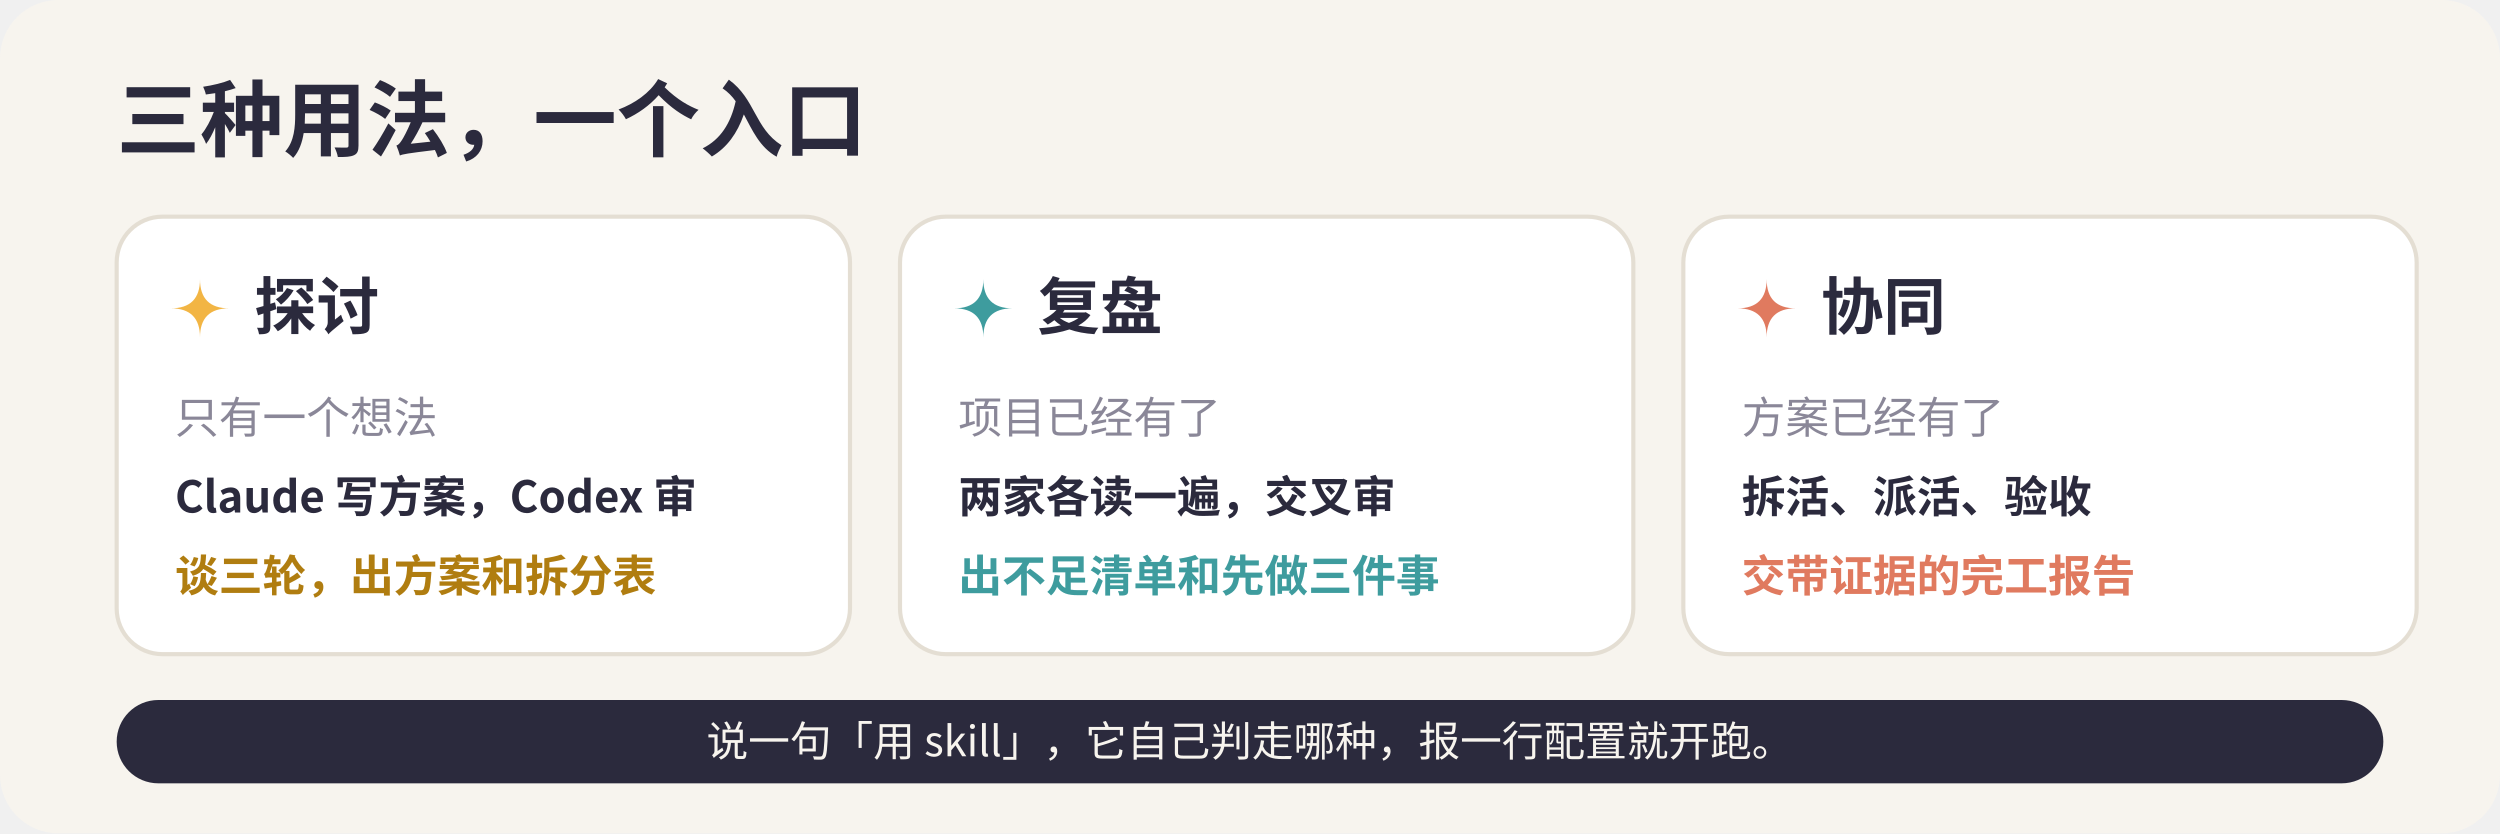
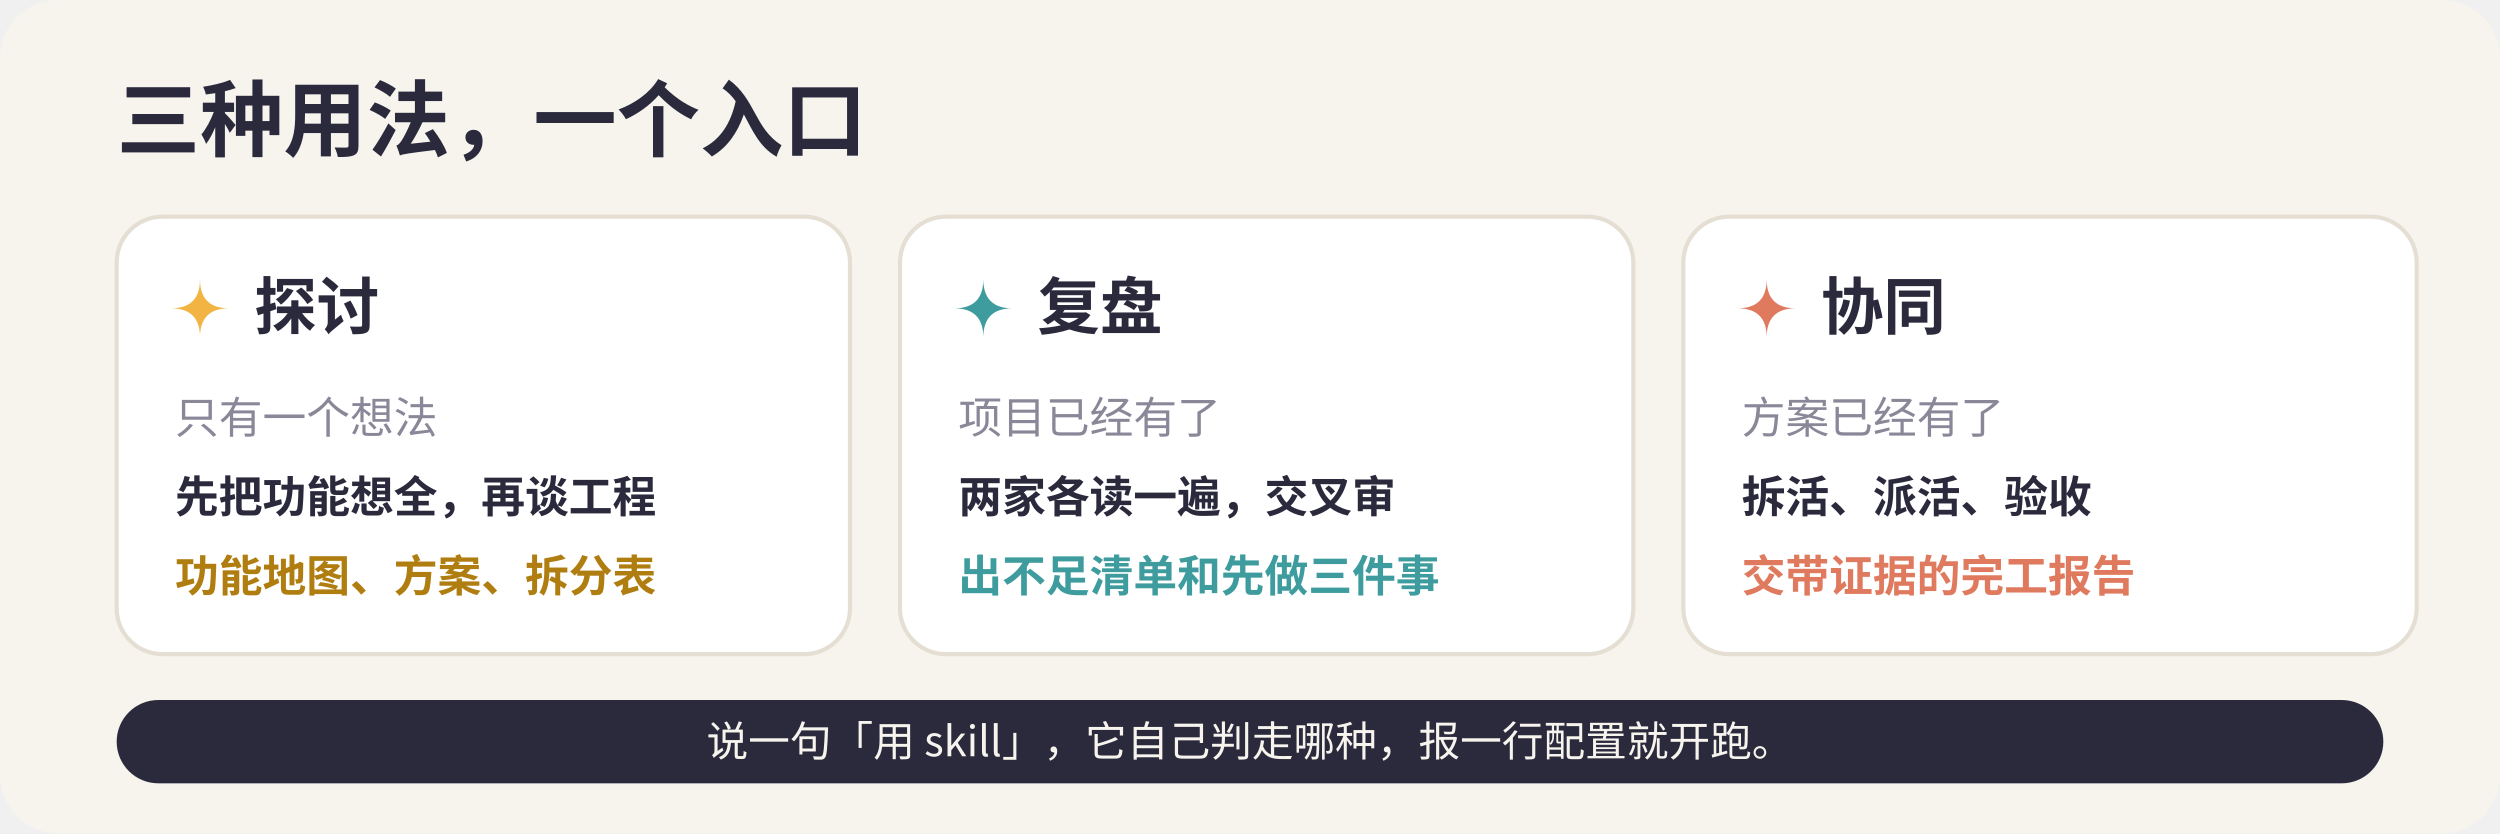
<svg xmlns="http://www.w3.org/2000/svg" width="100%" viewBox="0 0 1200 400" role="img" aria-labelledby="t d">
  <rect width="1200" height="400" rx="28" fill="#F7F4EE" />
  <text x="56" y="72" font-family="-apple-system, BlinkMacSystemFont, 'Segoe UI', 'PingFang SC', 'Hiragino Sans', 'Noto Sans CJK SC', sans-serif" font-size="40" font-weight="800" fill="#2B2A3D">三种用法，一个入口</text>
  <rect x="56" y="104" width="352" height="210" rx="22" fill="#FFFFFF" stroke="#E4DED3" stroke-width="2" />
  <path d="M96,134 Q96,148 110,148 Q96,148 96,162 Q96,148 82,148 Q96,148 96,134 Z" fill="#F2B544" opacity="1.0" />
  <text x="122" y="158" font-family="-apple-system, BlinkMacSystemFont, 'Segoe UI', 'PingFang SC', 'Hiragino Sans', 'Noto Sans CJK SC', sans-serif" font-size="30" font-weight="800" fill="#2B2A3D">探讨</text>
  <text x="84" y="208" font-family="-apple-system, BlinkMacSystemFont, 'Segoe UI', 'PingFang SC', 'Hiragino Sans', 'Noto Sans CJK SC', sans-serif" font-size="21" fill="#8A8798">只有一个想法</text>
-   <text x="84" y="246" font-family="-apple-system, BlinkMacSystemFont, 'Segoe UI', 'PingFang SC', 'Hiragino Sans', 'Noto Sans CJK SC', sans-serif" font-size="21" font-weight="600" fill="#2B2A3D">Claude 写方案，Codex 审</text>
-   <text x="84" y="284" font-family="-apple-system, BlinkMacSystemFont, 'Segoe UI', 'PingFang SC', 'Hiragino Sans', 'Noto Sans CJK SC', sans-serif" font-size="21" font-weight="600" fill="#B07D10">谈三轮，出方案和拆分表</text>
+   <text x="84" y="246" font-family="-apple-system, BlinkMacSystemFont, 'Segoe UI', 'PingFang SC', 'Hiragino Sans', 'Noto Sans CJK SC', sans-serif" font-size="21" font-weight="600" fill="#2B2A3D">先把功能想全，再谈工程</text>
+   <text x="84" y="284" font-family="-apple-system, BlinkMacSystemFont, 'Segoe UI', 'PingFang SC', 'Hiragino Sans', 'Noto Sans CJK SC', sans-serif" font-size="21" font-weight="600" fill="#B07D10">功能地图、方案、拆分表</text>
  <rect x="432" y="104" width="352" height="210" rx="22" fill="#FFFFFF" stroke="#E4DED3" stroke-width="2" />
  <path d="M472,134 Q472,148 486,148 Q472,148 472,162 Q472,148 458,148 Q472,148 472,134 Z" fill="#3E9C9E" opacity="1.0" />
  <text x="498" y="158" font-family="-apple-system, BlinkMacSystemFont, 'Segoe UI', 'PingFang SC', 'Hiragino Sans', 'Noto Sans CJK SC', sans-serif" font-size="30" font-weight="800" fill="#2B2A3D">复盘</text>
  <text x="460" y="208" font-family="-apple-system, BlinkMacSystemFont, 'Segoe UI', 'PingFang SC', 'Hiragino Sans', 'Noto Sans CJK SC', sans-serif" font-size="21" fill="#8A8798">项目已经有了</text>
  <text x="460" y="246" font-family="-apple-system, BlinkMacSystemFont, 'Segoe UI', 'PingFang SC', 'Hiragino Sans', 'Noto Sans CJK SC', sans-serif" font-size="21" font-weight="600" fill="#2B2A3D">两家各读一遍，交叉审</text>
  <text x="460" y="284" font-family="-apple-system, BlinkMacSystemFont, 'Segoe UI', 'PingFang SC', 'Hiragino Sans', 'Noto Sans CJK SC', sans-serif" font-size="21" font-weight="600" fill="#3E9C9E">出不足清单和先做三件事</text>
  <rect x="808" y="104" width="352" height="210" rx="22" fill="#FFFFFF" stroke="#E4DED3" stroke-width="2" />
  <path d="M848,134 Q848,148 862,148 Q848,148 848,162 Q848,148 834,148 Q848,148 848,134 Z" fill="#E07A5F" opacity="1.0" />
  <text x="874" y="158" font-family="-apple-system, BlinkMacSystemFont, 'Segoe UI', 'PingFang SC', 'Hiragino Sans', 'Noto Sans CJK SC', sans-serif" font-size="30" font-weight="800" fill="#2B2A3D">协同</text>
  <text x="836" y="208" font-family="-apple-system, BlinkMacSystemFont, 'Segoe UI', 'PingFang SC', 'Hiragino Sans', 'Noto Sans CJK SC', sans-serif" font-size="21" fill="#8A8798">方案已经有了</text>
  <text x="836" y="246" font-family="-apple-system, BlinkMacSystemFont, 'Segoe UI', 'PingFang SC', 'Hiragino Sans', 'Noto Sans CJK SC', sans-serif" font-size="21" font-weight="600" fill="#2B2A3D">拆活、派活、验收</text>
  <text x="836" y="284" font-family="-apple-system, BlinkMacSystemFont, 'Segoe UI', 'PingFang SC', 'Hiragino Sans', 'Noto Sans CJK SC', sans-serif" font-size="21" font-weight="600" fill="#E07A5F">交带证据的完工报告</text>
  <rect x="56" y="336" width="1088" height="40" rx="20" fill="#2B2A3D" />
  <text x="600" y="363" text-anchor="middle" font-family="-apple-system, BlinkMacSystemFont, 'Segoe UI', 'PingFang SC', 'Hiragino Sans', 'Noto Sans CJK SC', sans-serif" font-size="20" fill="#F7F4EE">说一句「用 skill」，它自己判走哪种，报一行配置就开跑。</text>
</svg>
